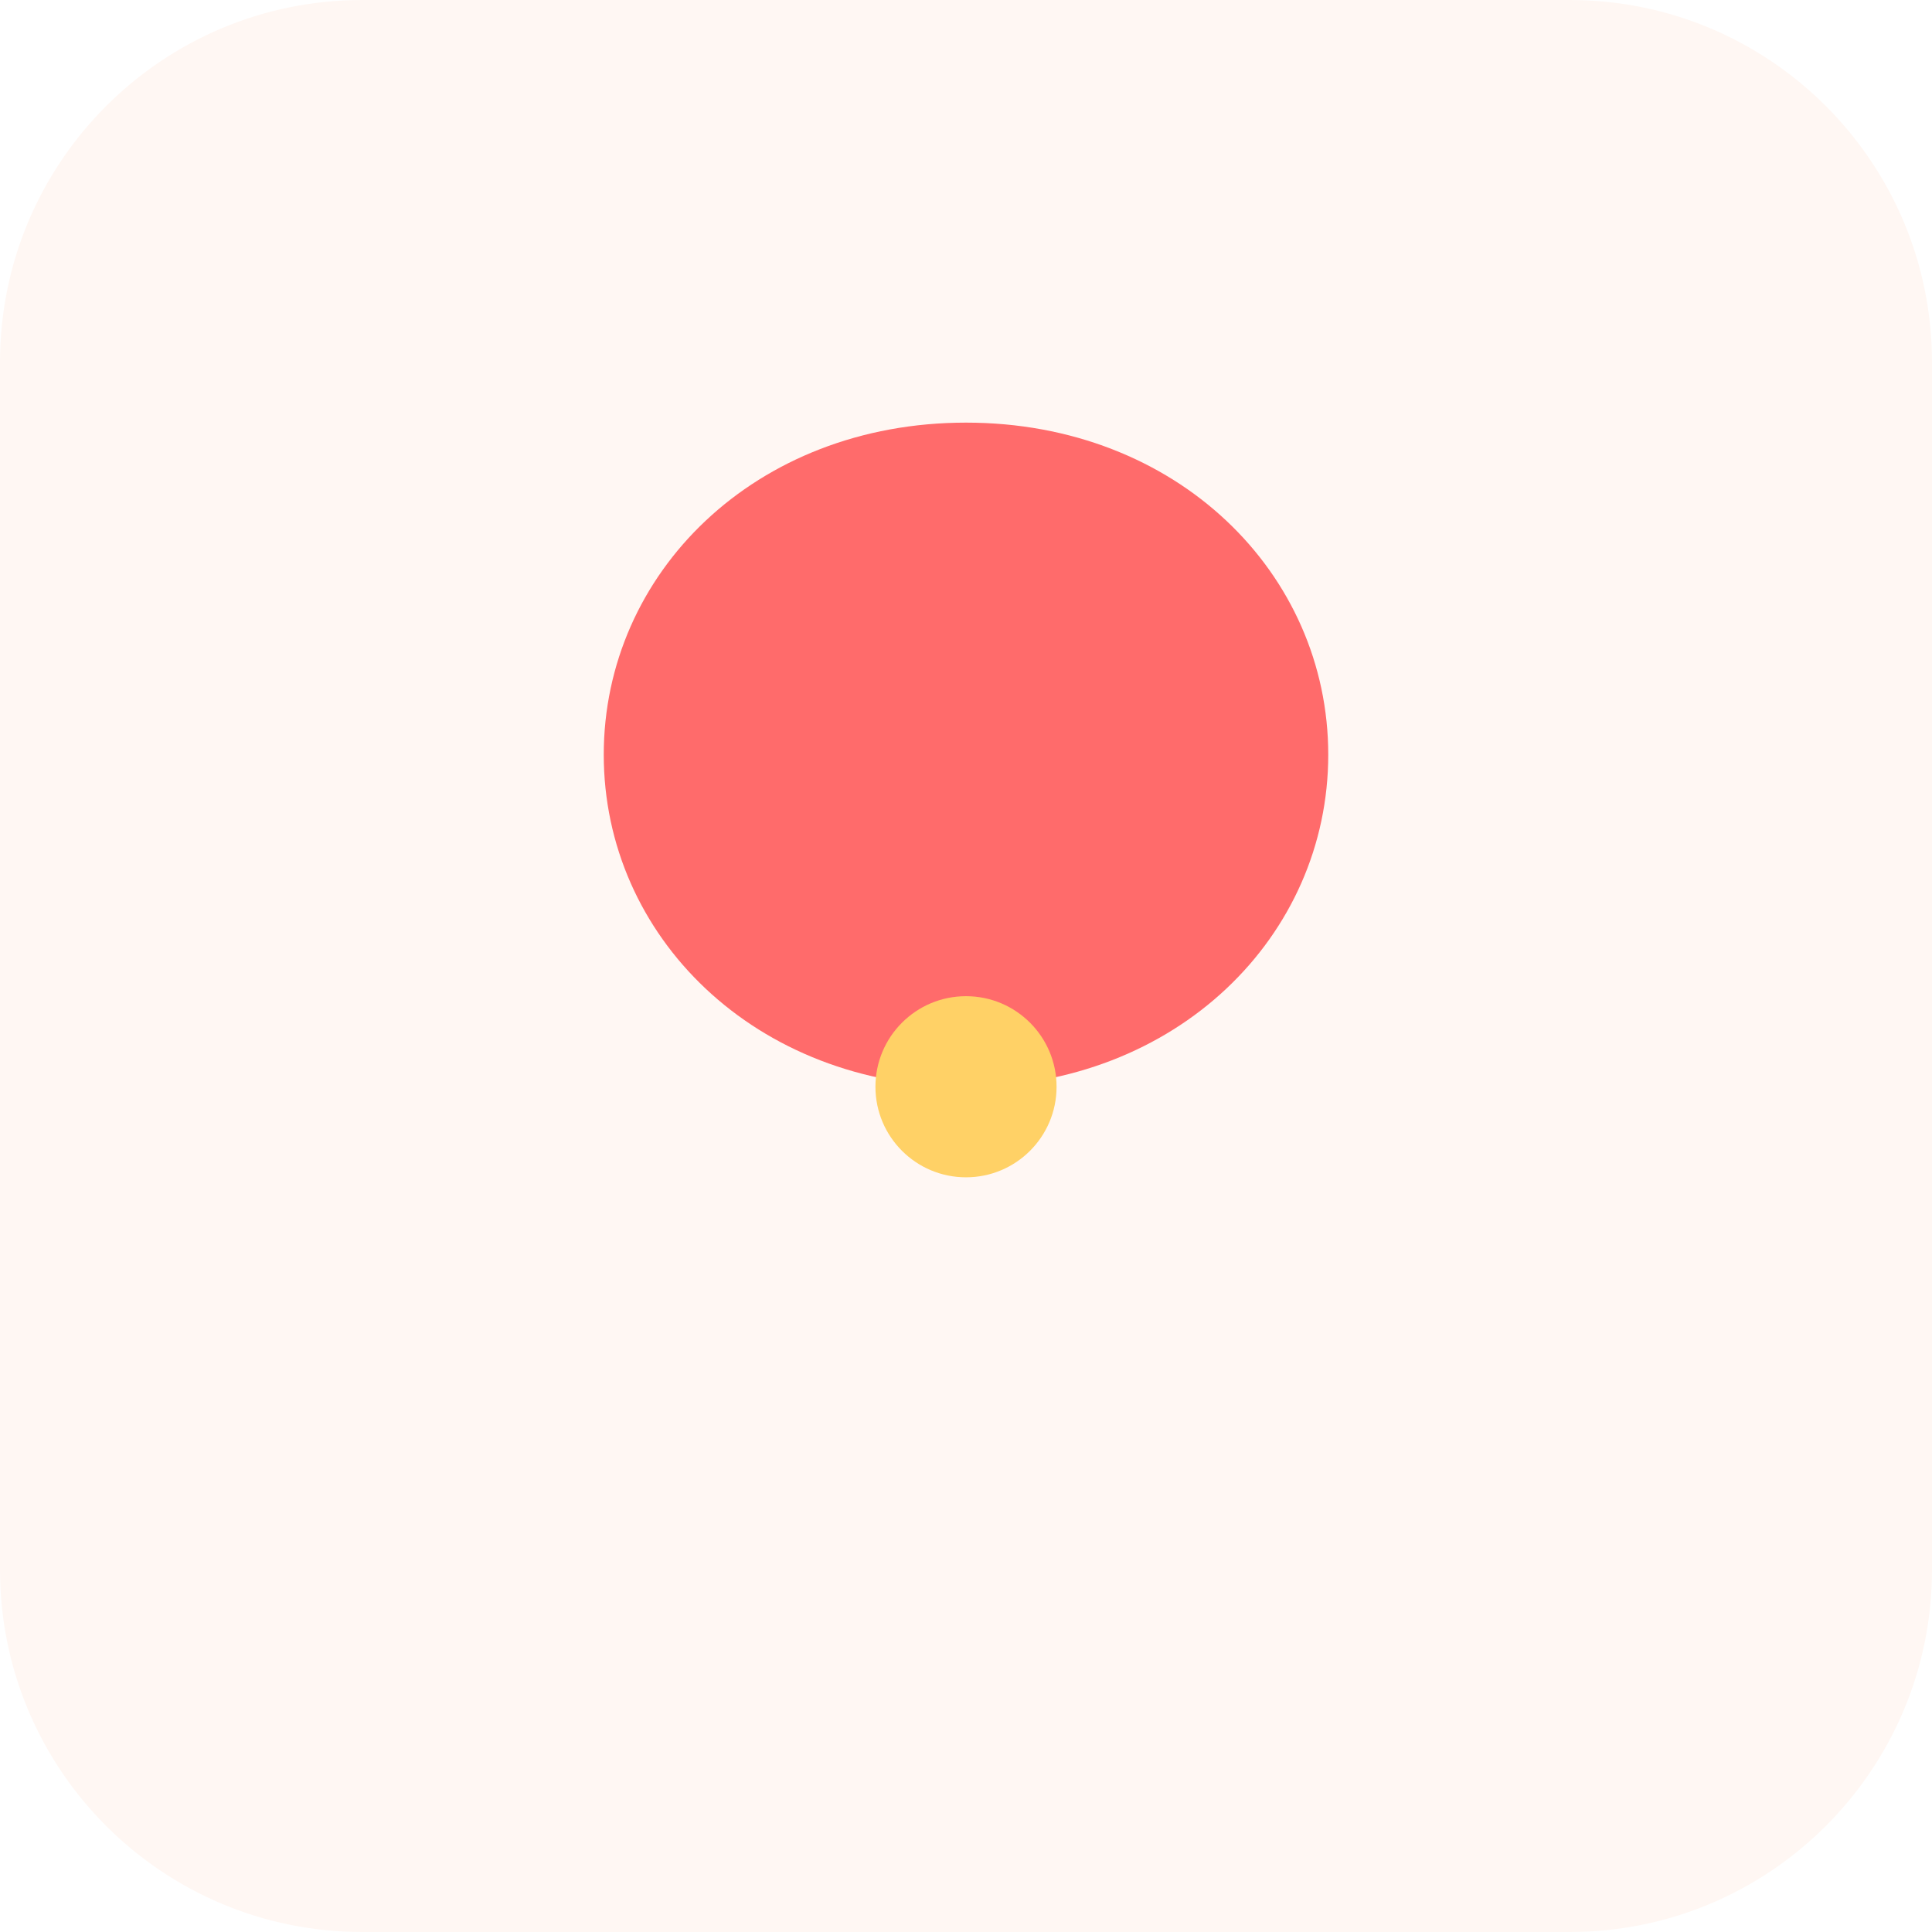
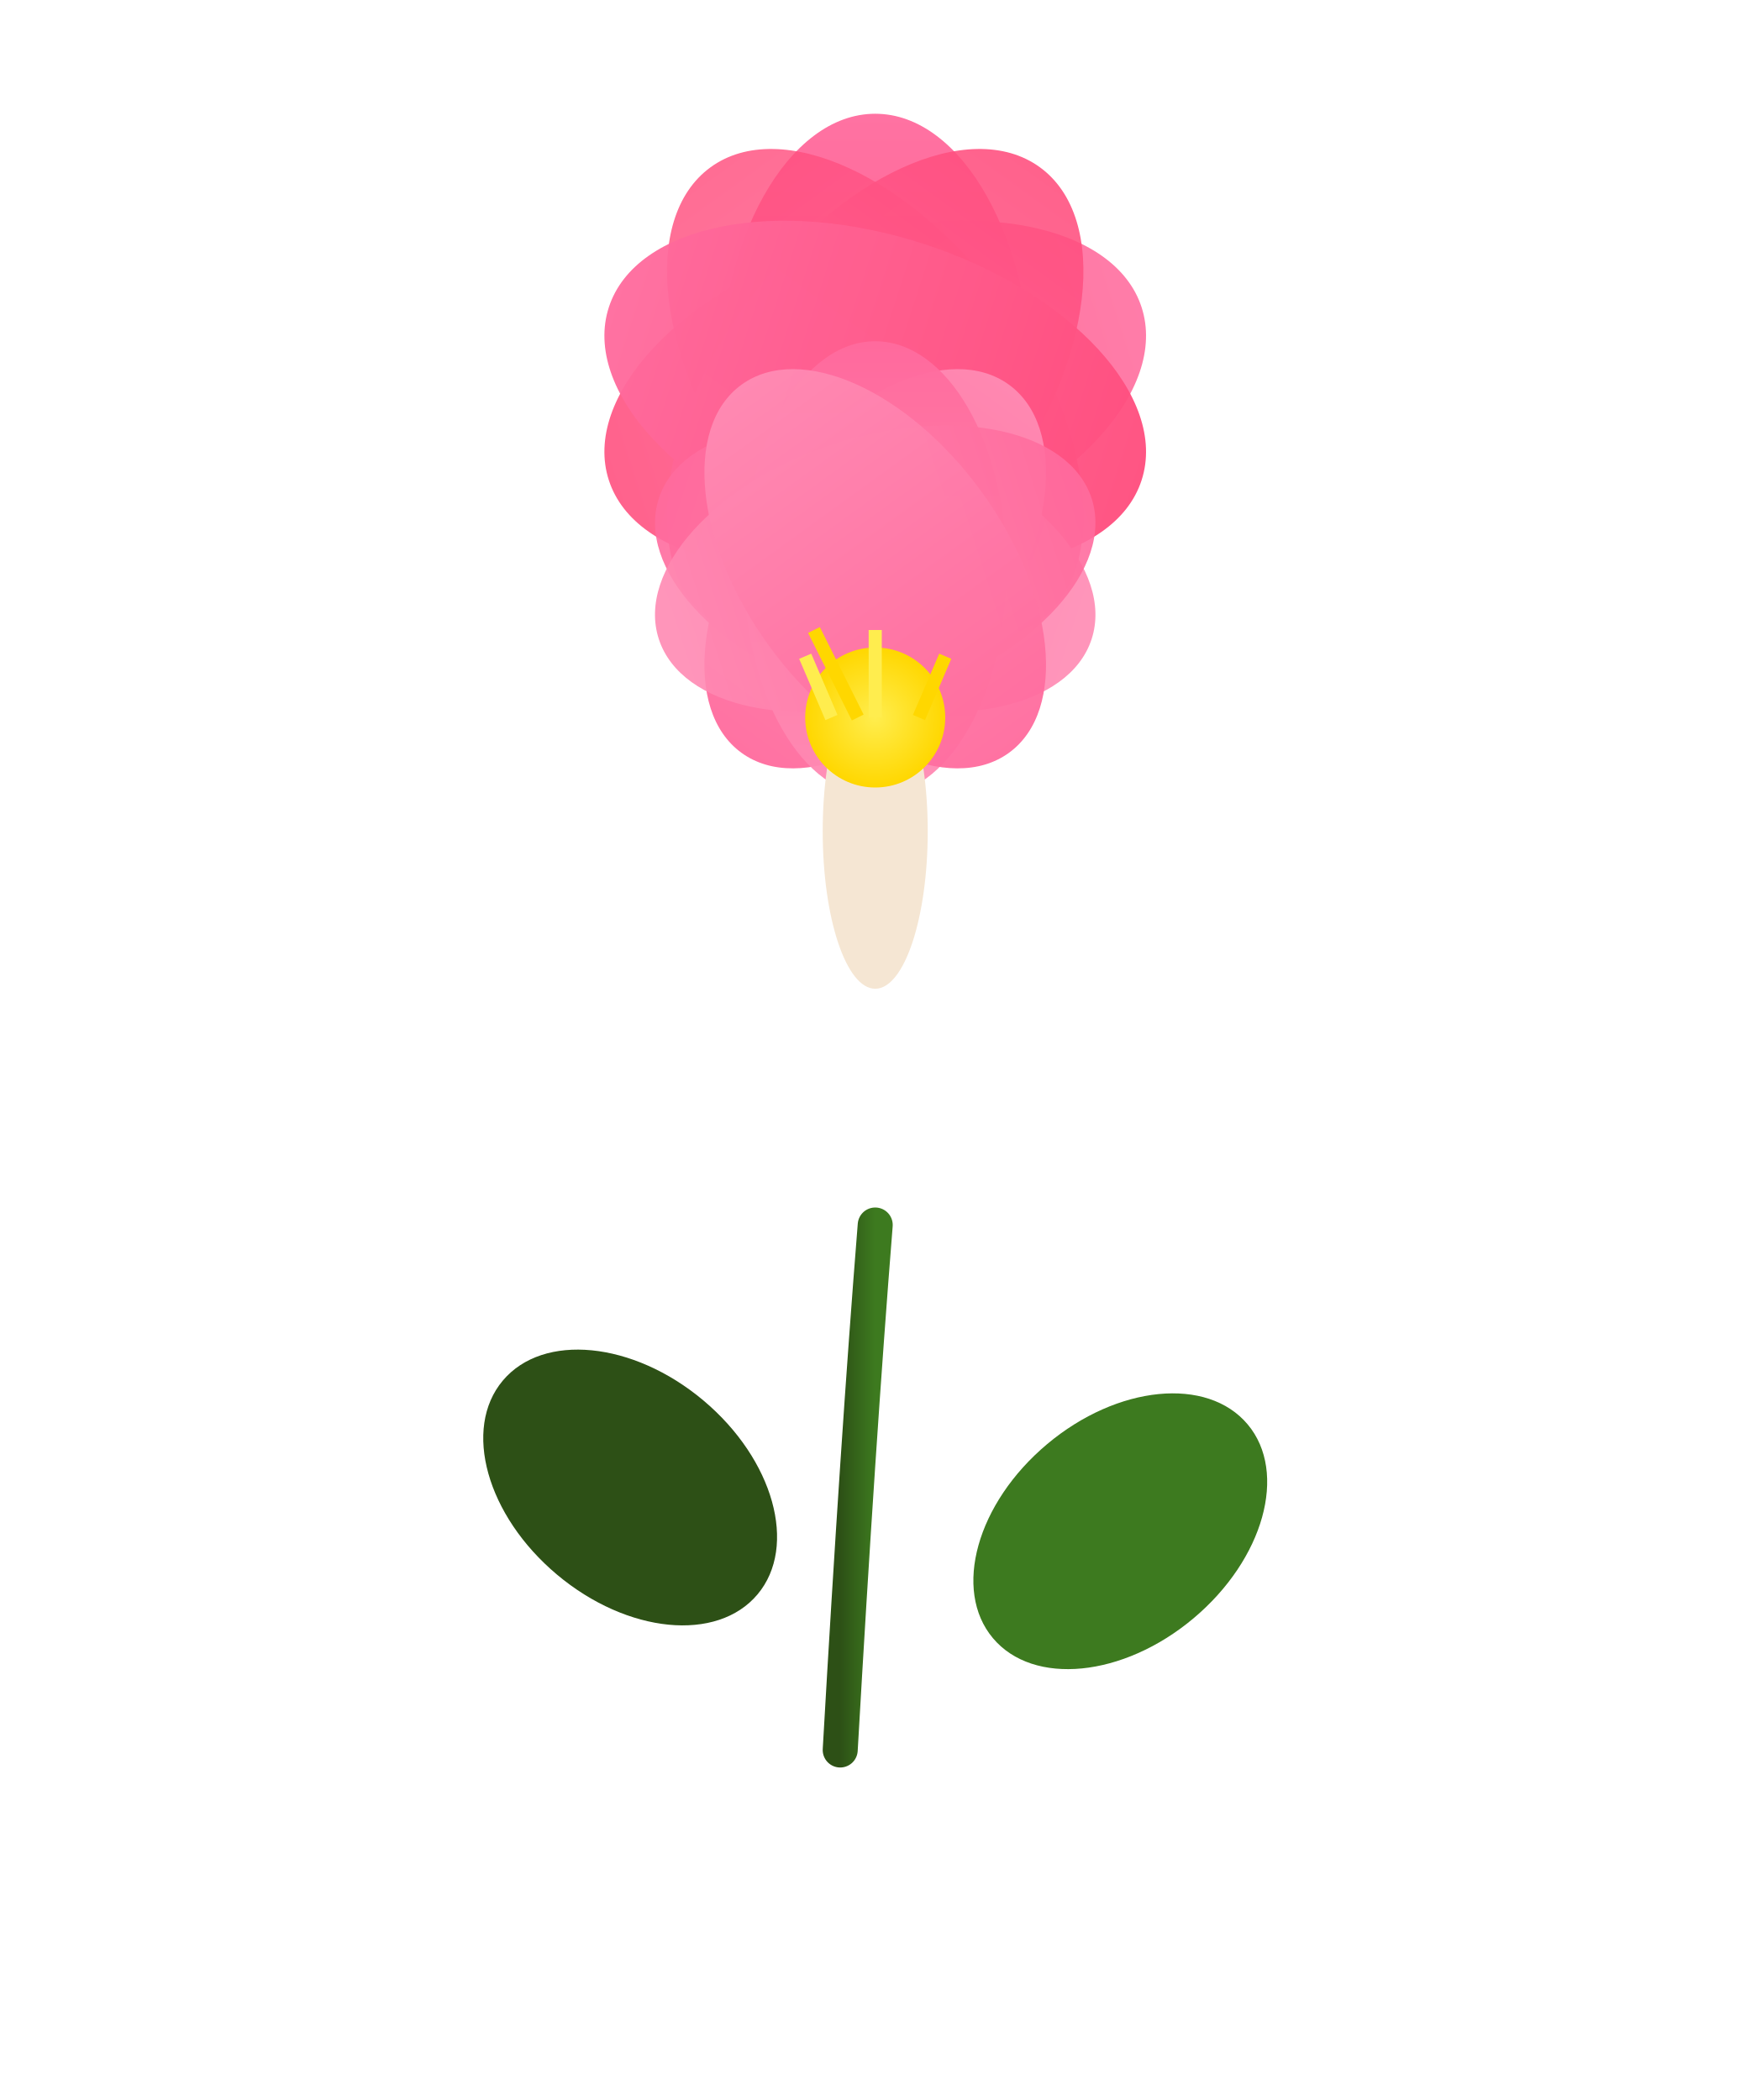
- <svg xmlns="http://www.w3.org/2000/svg" viewBox="0 0 64 64" width="128" height="128">
-   <rect width="64" height="64" rx="12" fill="#FFF7F3" />
-   <path d="M32 14c7 0 12 5 12 11s-5 11-12 11-12-5-12-11 5-11 12-11z" fill="#FF6B6B" />
-   <circle cx="32" cy="36" r="3" fill="#FFD166" />
+ <svg xmlns="http://www.w3.org/2000/svg" viewBox="0 0 200 240">
+   <defs>
+     <linearGradient id="hibiscusGrad1" x1="0%" y1="0%" x2="0%" y2="100%">
+       <stop offset="0%" style="stop-color:#ff6b9d;stop-opacity:1" />
+       <stop offset="100%" style="stop-color:#ff4d7d;stop-opacity:1" />
+     </linearGradient>
+     <linearGradient id="hibiscusGrad2" x1="0%" y1="0%" x2="0%" y2="100%">
+       <stop offset="0%" style="stop-color:#ff8ab3;stop-opacity:1" />
+       <stop offset="100%" style="stop-color:#ff6b9d;stop-opacity:1" />
+     </linearGradient>
+     <radialGradient id="stamenGrad" cx="50%" cy="50%" r="50%">
+       <stop offset="0%" style="stop-color:#ffed4e;stop-opacity:1" />
+       <stop offset="100%" style="stop-color:#ffd700;stop-opacity:1" />
+     </radialGradient>
+     <linearGradient id="stemGrad4" x1="0%" y1="0%" x2="100%" y2="0%">
+       <stop offset="0%" style="stop-color:#2d5016;stop-opacity:1" />
+       <stop offset="100%" style="stop-color:#3d7a1f;stop-opacity:1" />
+     </linearGradient>
+   </defs>
+   <path d="M 100 140 Q 98 165 96 200" stroke="url(#stemGrad4)" stroke-width="4" fill="none" stroke-linecap="round" />
+   <ellipse cx="72" cy="170" rx="13" ry="19" fill="#2d5016" transform="rotate(-50 72 170)" />
+   <ellipse cx="128" cy="175" rx="13" ry="19" fill="#3d7a1f" transform="rotate(50 128 175)" />
+   <ellipse cx="100" cy="45" rx="18" ry="32" fill="url(#hibiscusGrad1)" opacity="0.95" transform="rotate(0 100 45)" />
+   <ellipse cx="100" cy="45" rx="18" ry="32" fill="url(#hibiscusGrad1)" opacity="0.88" transform="rotate(72 100 45)" />
+   <ellipse cx="100" cy="45" rx="18" ry="32" fill="url(#hibiscusGrad1)" opacity="0.82" transform="rotate(144 100 45)" />
+   <ellipse cx="100" cy="45" rx="18" ry="32" fill="url(#hibiscusGrad1)" opacity="0.88" transform="rotate(216 100 45)" />
+   <ellipse cx="100" cy="45" rx="18" ry="32" fill="url(#hibiscusGrad1)" opacity="0.95" transform="rotate(288 100 45)" />
+   <ellipse cx="100" cy="65" rx="15" ry="26" fill="url(#hibiscusGrad2)" opacity="0.95" transform="rotate(36 100 65)" />
+   <ellipse cx="100" cy="65" rx="15" ry="26" fill="url(#hibiscusGrad2)" opacity="0.9" transform="rotate(108 100 65)" />
+   <ellipse cx="100" cy="65" rx="15" ry="26" fill="url(#hibiscusGrad2)" opacity="0.95" transform="rotate(180 100 65)" />
+   <ellipse cx="100" cy="65" rx="15" ry="26" fill="url(#hibiscusGrad2)" opacity="0.9" transform="rotate(252 100 65)" />
+   <ellipse cx="100" cy="65" rx="15" ry="26" fill="url(#hibiscusGrad2)" opacity="0.95" transform="rotate(324 100 65)" />
+   <ellipse cx="100" cy="95" rx="6" ry="18" fill="#f5e6d3" />
+   <circle cx="100" cy="82" r="8" fill="url(#stamenGrad)" />
+   <line x1="95" y1="82" x2="92" y2="75" stroke="#ffed4e" stroke-width="1.5" />
+   <line x1="105" y1="82" x2="108" y2="75" stroke="#ffd700" stroke-width="1.5" />
+   <line x1="100" y1="82" x2="100" y2="72" stroke="#ffed4e" stroke-width="1.5" />
+   <line x1="98" y1="82" x2="93" y2="72" stroke="#ffd700" stroke-width="1.5" />
</svg>
